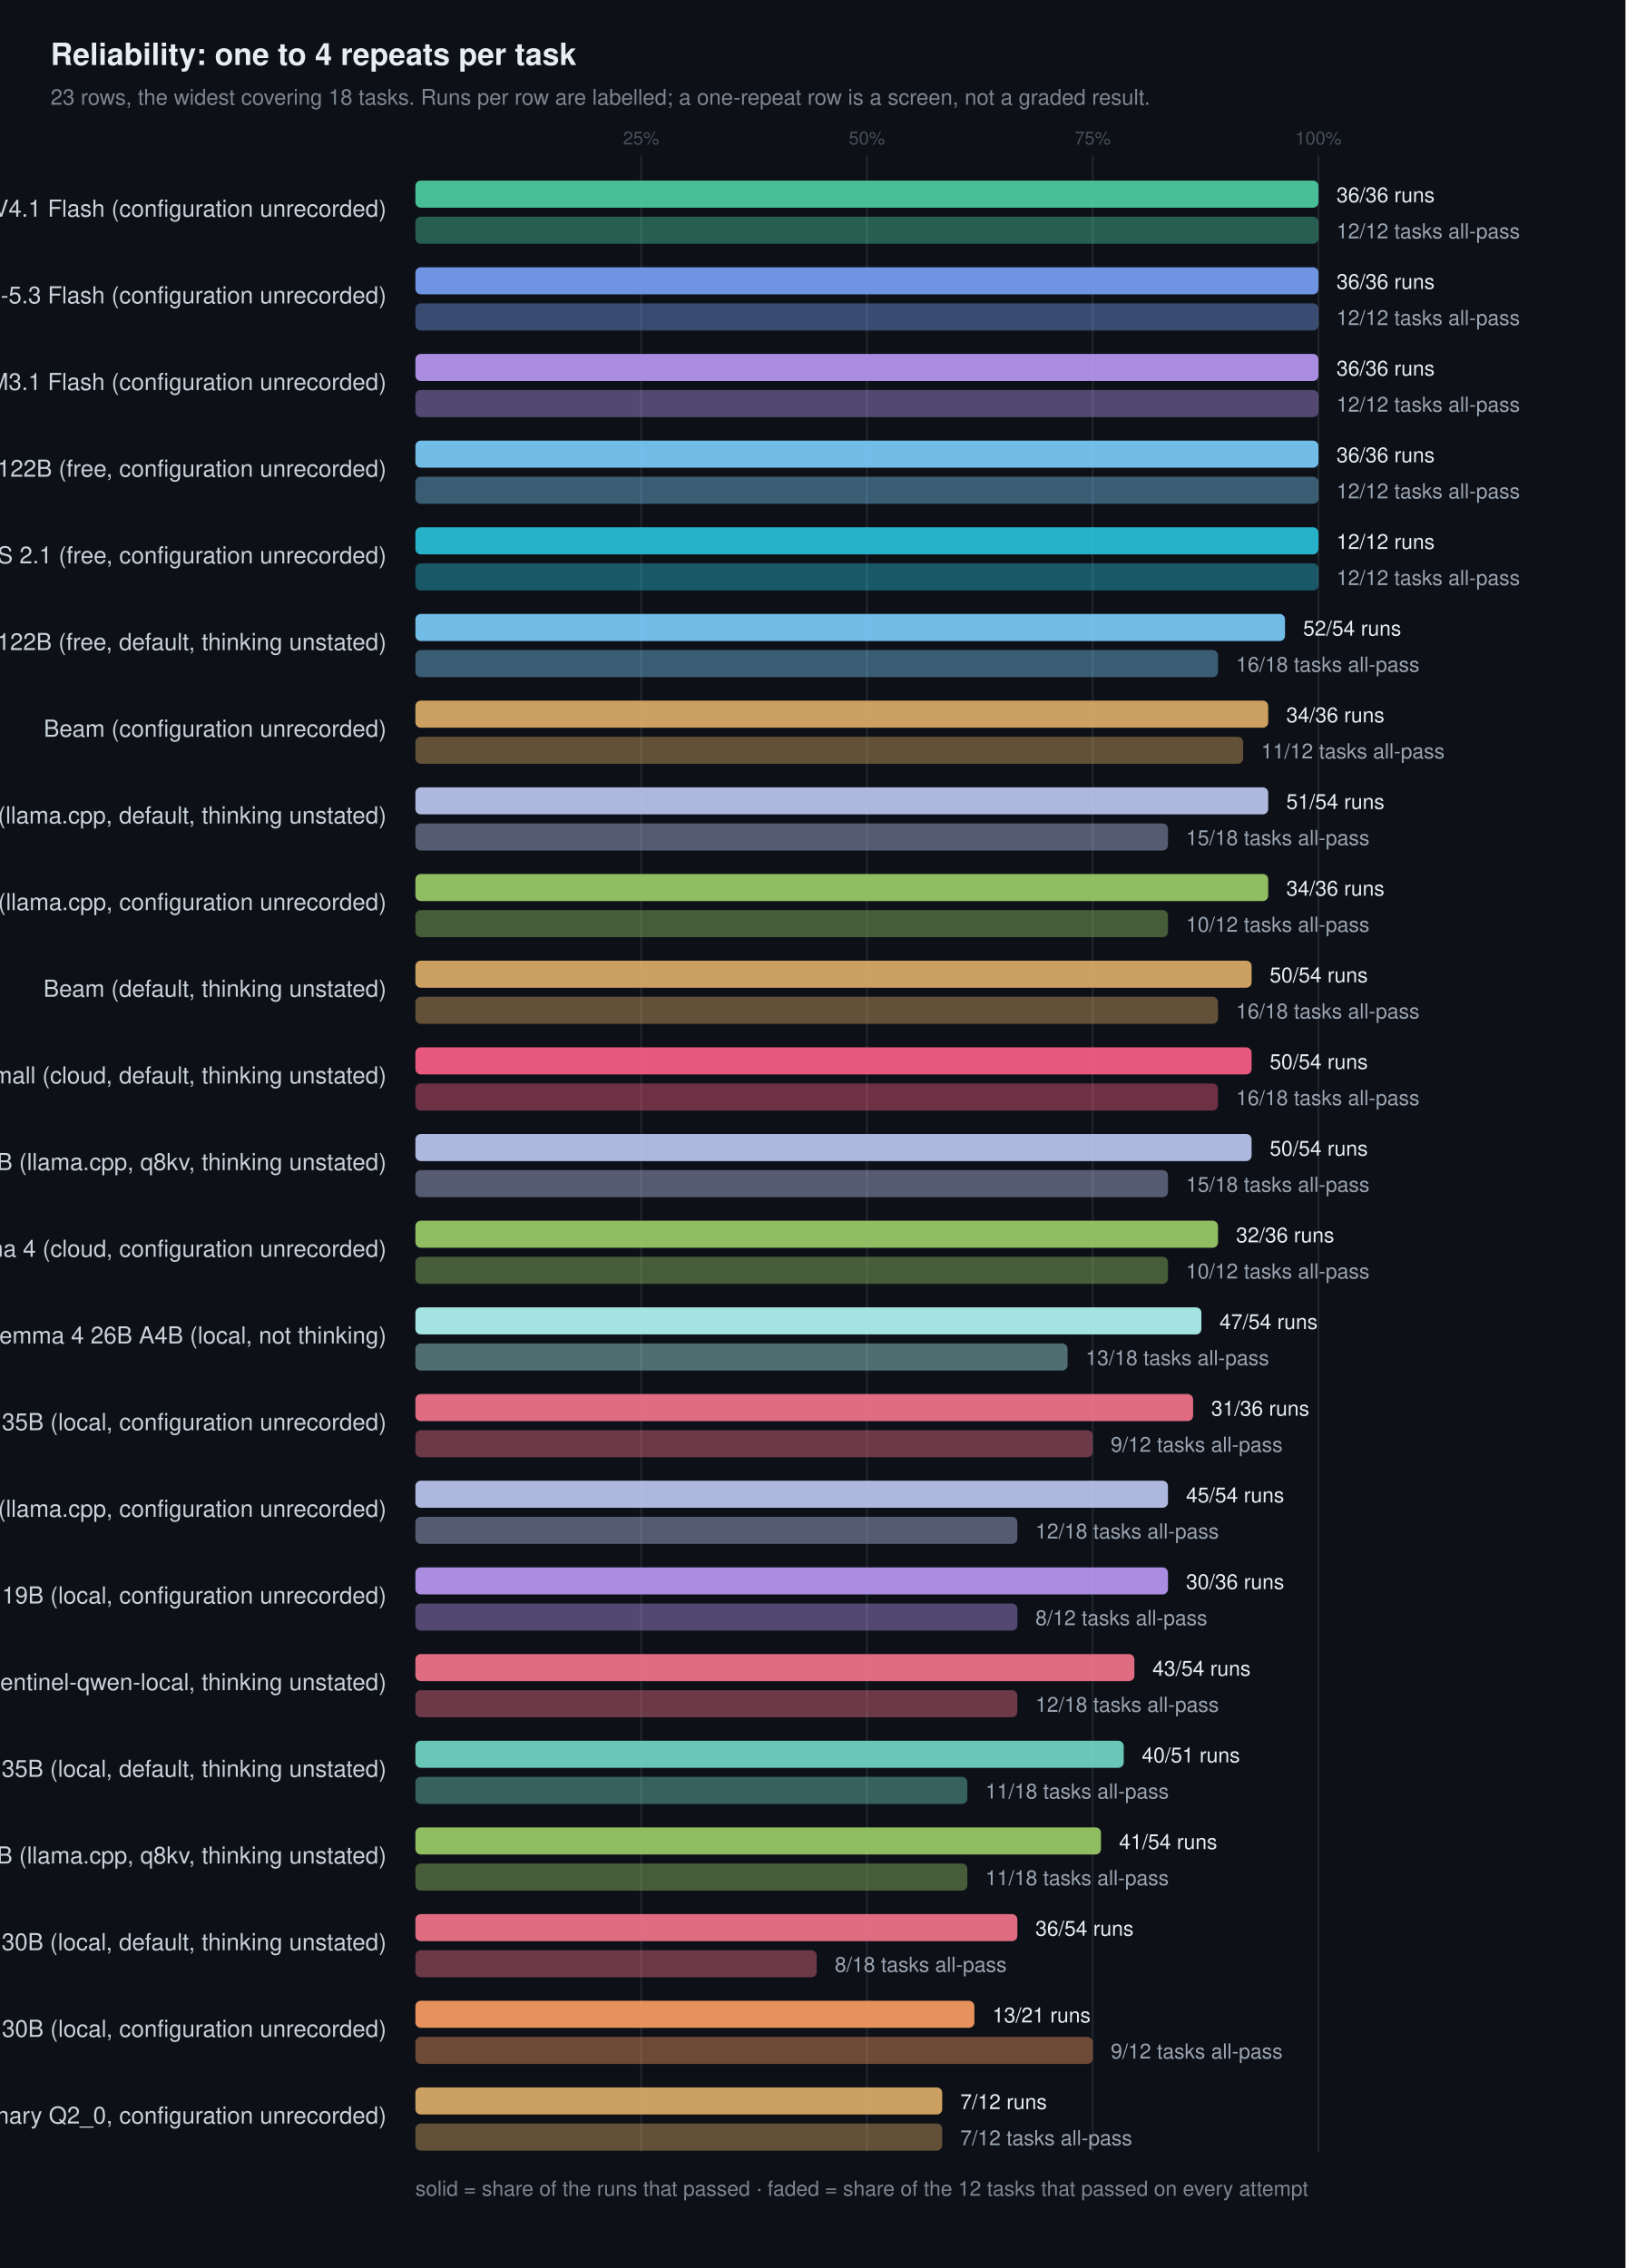
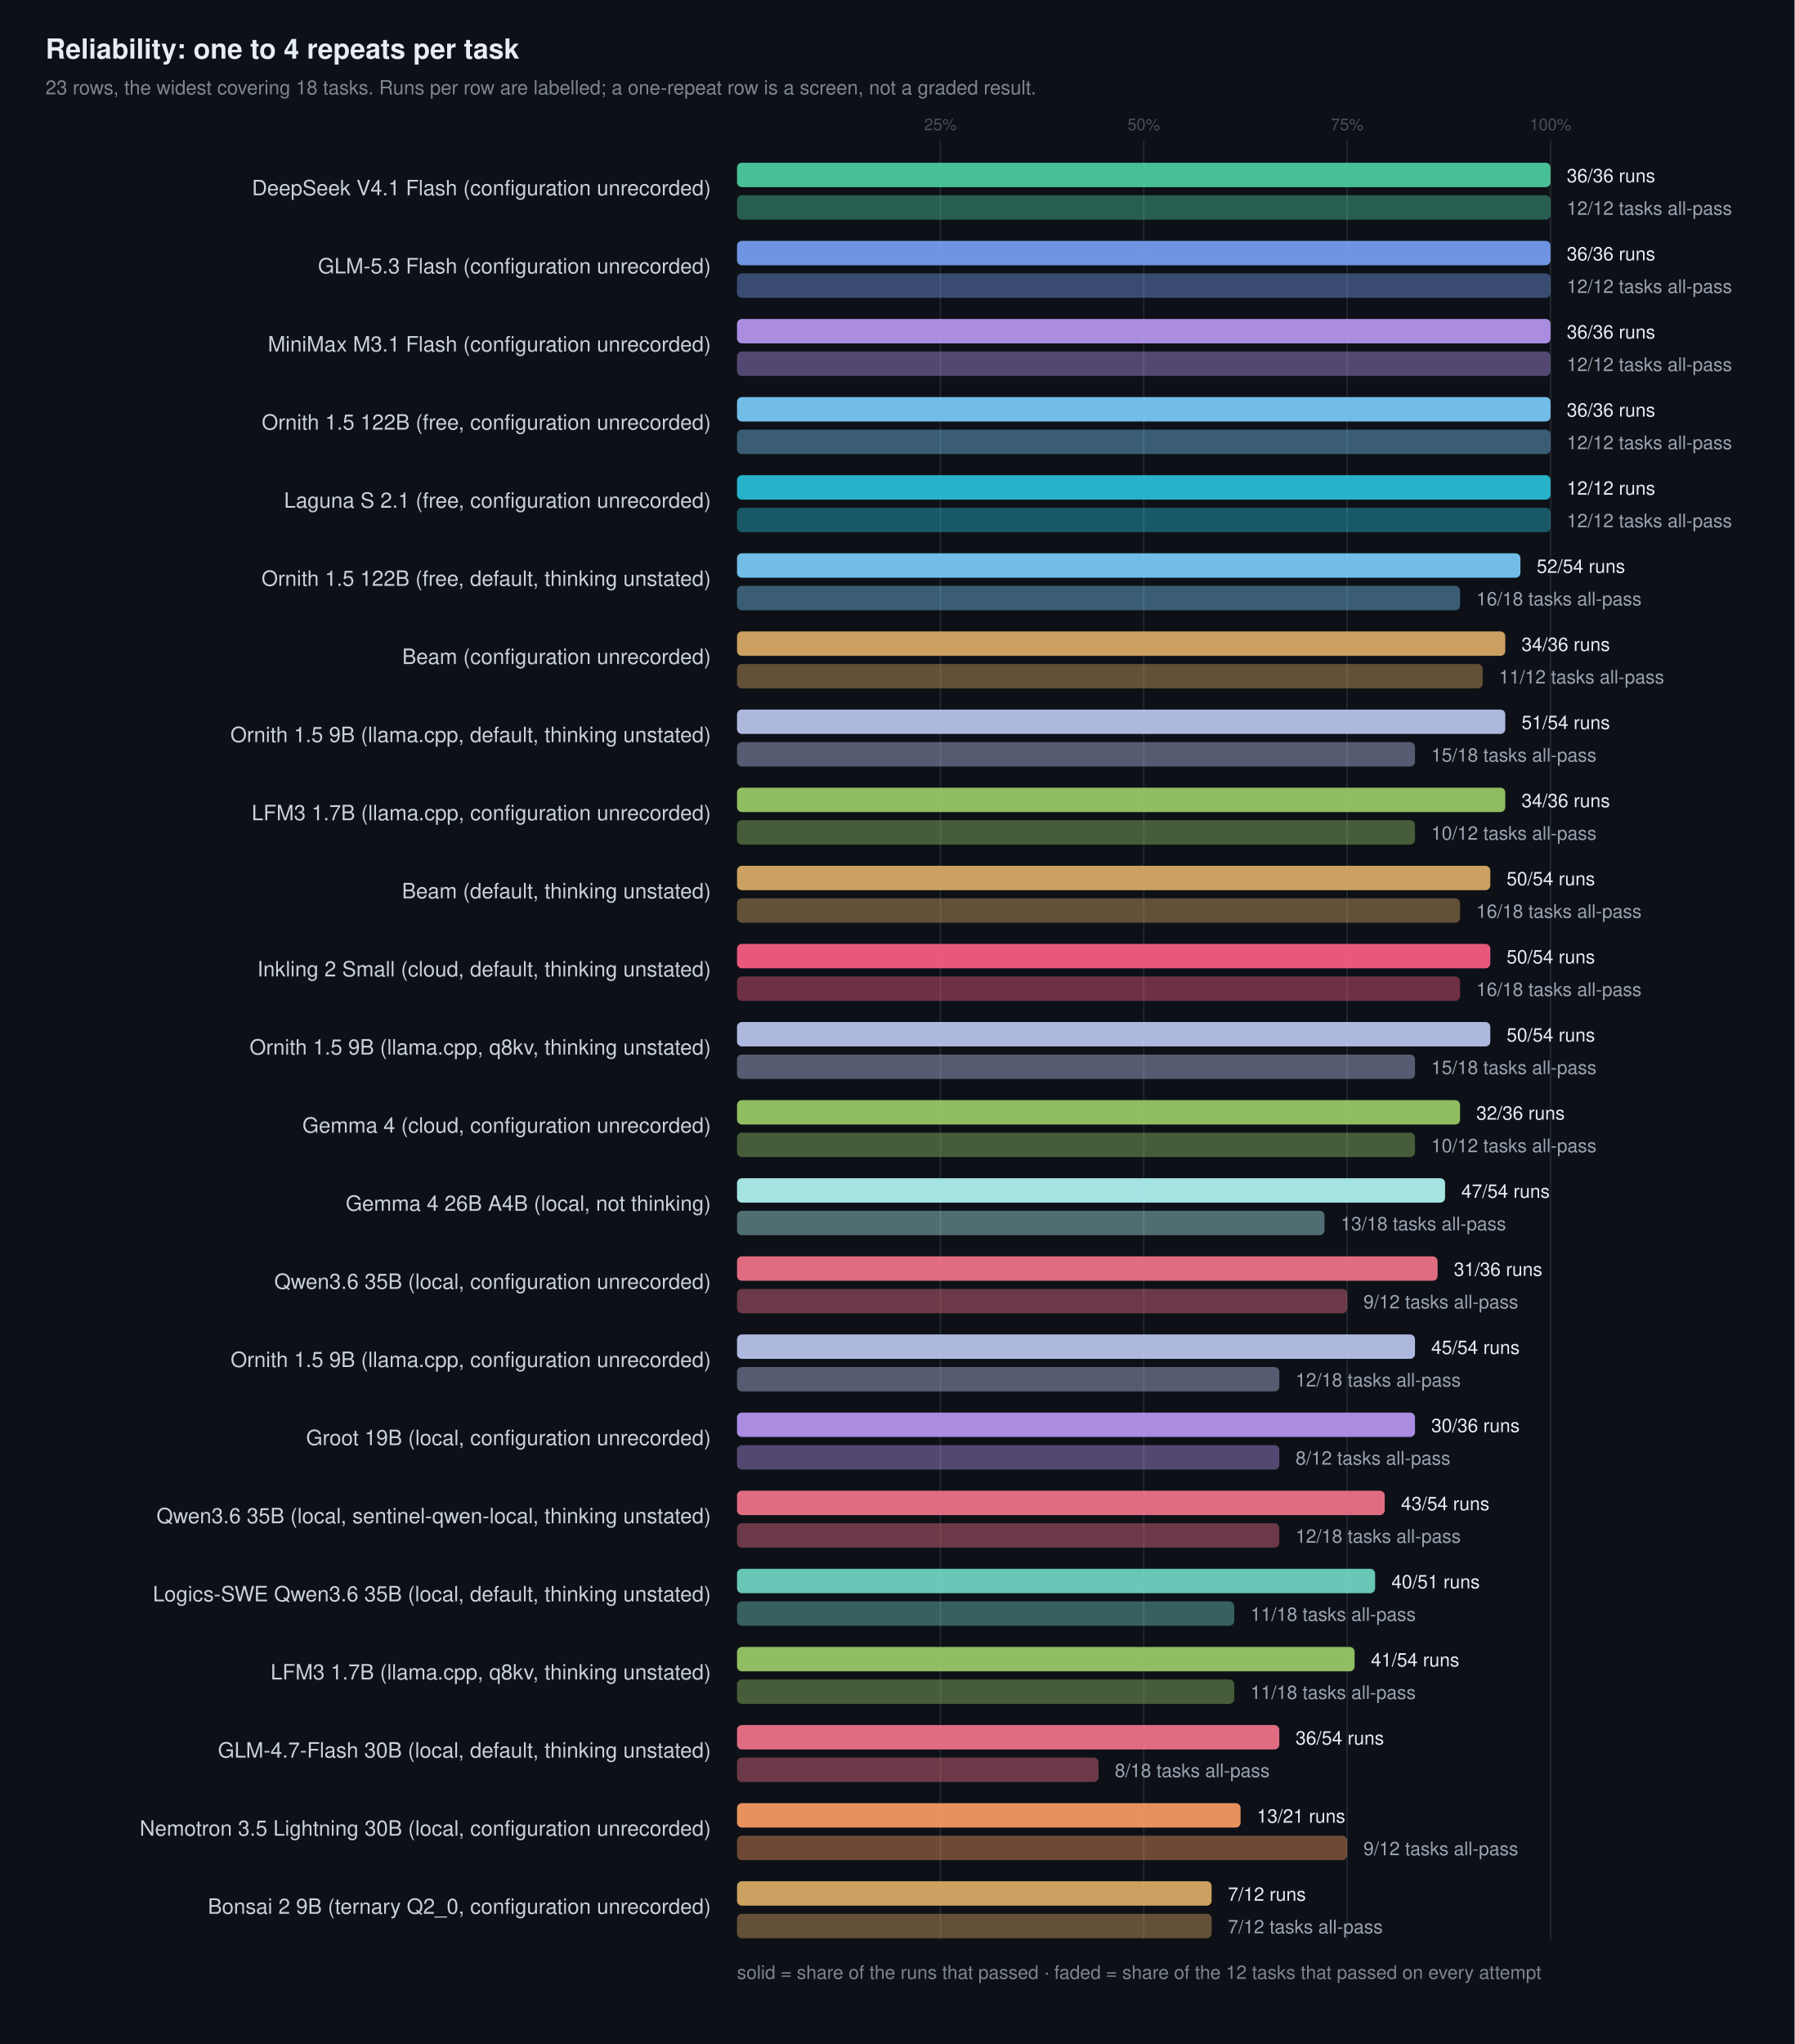
- <svg xmlns="http://www.w3.org/2000/svg" width="900" height="1256" viewBox="0 0 900 1256" font-family="ui-sans-serif, -apple-system, Segoe UI, Helvetica, Arial, sans-serif">
+ <svg xmlns="http://www.w3.org/2000/svg" width="1103" height="1256" viewBox="0 0 1103 1256" font-family="ui-sans-serif, -apple-system, Segoe UI, Helvetica, Arial, sans-serif">
  <rect width="100%" height="100%" fill="#0d1117" />
  <text x="28" y="36" fill="#e6edf3" font-size="17" font-weight="600">Reliability: one to 4 repeats per task</text>
  <text x="28" y="58" fill="#7d8590" font-size="12">23 rows, the widest covering 18 tasks. Runs per row are labelled; a one-repeat row is a screen, not a graded result.</text>
-   <line x1="355.0" y1="86" x2="355.0" y2="1192" stroke="#21262d" stroke-width="1" />
-   <text x="355.0" y="80" fill="#484f58" font-size="10" text-anchor="middle">25%</text>
-   <line x1="480.0" y1="86" x2="480.0" y2="1192" stroke="#21262d" stroke-width="1" />
-   <text x="480.0" y="80" fill="#484f58" font-size="10" text-anchor="middle">50%</text>
-   <line x1="605.0" y1="86" x2="605.0" y2="1192" stroke="#21262d" stroke-width="1" />
-   <text x="605.0" y="80" fill="#484f58" font-size="10" text-anchor="middle">75%</text>
-   <line x1="730.0" y1="86" x2="730.0" y2="1192" stroke="#21262d" stroke-width="1" />
-   <text x="730.0" y="80" fill="#484f58" font-size="10" text-anchor="middle">100%</text>
-   <text x="214" y="120" fill="#c9d1d9" font-size="13" text-anchor="end">DeepSeek V4.1 Flash (configuration unrecorded)</text>
-   <rect x="230" y="100" width="500.0" height="15" rx="3" fill="#4fd1a5" opacity="0.9" />
-   <text x="740.0" y="112" fill="#e6edf3" font-size="11.5">36/36 runs</text>
-   <rect x="230" y="120" width="500.0" height="15" rx="3" fill="#4fd1a5" opacity="0.4" />
-   <text x="740.0" y="132" fill="#9aa4b2" font-size="11.5">12/12 tasks all-pass</text>
-   <text x="214" y="168" fill="#c9d1d9" font-size="13" text-anchor="end">GLM-5.3 Flash (configuration unrecorded)</text>
-   <rect x="230" y="148" width="500.0" height="15" rx="3" fill="#7aa2f7" opacity="0.9" />
-   <text x="740.0" y="160" fill="#e6edf3" font-size="11.5">36/36 runs</text>
-   <rect x="230" y="168" width="500.0" height="15" rx="3" fill="#7aa2f7" opacity="0.4" />
-   <text x="740.0" y="180" fill="#9aa4b2" font-size="11.5">12/12 tasks all-pass</text>
-   <text x="214" y="216" fill="#c9d1d9" font-size="13" text-anchor="end">MiniMax M3.1 Flash (configuration unrecorded)</text>
-   <rect x="230" y="196" width="500.0" height="15" rx="3" fill="#bb9af7" opacity="0.9" />
-   <text x="740.0" y="208" fill="#e6edf3" font-size="11.5">36/36 runs</text>
-   <rect x="230" y="216" width="500.0" height="15" rx="3" fill="#bb9af7" opacity="0.4" />
-   <text x="740.0" y="228" fill="#9aa4b2" font-size="11.5">12/12 tasks all-pass</text>
-   <text x="214" y="264" fill="#c9d1d9" font-size="13" text-anchor="end">Ornith 1.5 122B (free, configuration unrecorded)</text>
-   <rect x="230" y="244" width="500.0" height="15" rx="3" fill="#7dcfff" opacity="0.9" />
-   <text x="740.0" y="256" fill="#e6edf3" font-size="11.5">36/36 runs</text>
-   <rect x="230" y="264" width="500.0" height="15" rx="3" fill="#7dcfff" opacity="0.4" />
-   <text x="740.0" y="276" fill="#9aa4b2" font-size="11.5">12/12 tasks all-pass</text>
-   <text x="214" y="312" fill="#c9d1d9" font-size="13" text-anchor="end">Laguna S 2.1 (free, configuration unrecorded)</text>
-   <rect x="230" y="292" width="500.0" height="15" rx="3" fill="#2ac3de" opacity="0.9" />
-   <text x="740.0" y="304" fill="#e6edf3" font-size="11.5">12/12 runs</text>
-   <rect x="230" y="312" width="500.0" height="15" rx="3" fill="#2ac3de" opacity="0.4" />
-   <text x="740.0" y="324" fill="#9aa4b2" font-size="11.5">12/12 tasks all-pass</text>
-   <text x="214" y="360" fill="#c9d1d9" font-size="13" text-anchor="end">Ornith 1.5 122B (free, default, thinking unstated)</text>
-   <rect x="230" y="340" width="481.5" height="15" rx="3" fill="#7dcfff" opacity="0.9" />
-   <text x="721.5" y="352" fill="#e6edf3" font-size="11.5">52/54 runs</text>
-   <rect x="230" y="360" width="444.4" height="15" rx="3" fill="#7dcfff" opacity="0.4" />
-   <text x="684.4" y="372" fill="#9aa4b2" font-size="11.5">16/18 tasks all-pass</text>
-   <text x="214" y="408" fill="#c9d1d9" font-size="13" text-anchor="end">Beam (configuration unrecorded)</text>
-   <rect x="230" y="388" width="472.2" height="15" rx="3" fill="#e0af68" opacity="0.9" />
-   <text x="712.2" y="400" fill="#e6edf3" font-size="11.5">34/36 runs</text>
-   <rect x="230" y="408" width="458.3" height="15" rx="3" fill="#e0af68" opacity="0.4" />
-   <text x="698.3" y="420" fill="#9aa4b2" font-size="11.5">11/12 tasks all-pass</text>
-   <text x="214" y="456" fill="#c9d1d9" font-size="13" text-anchor="end">Ornith 1.5 9B (llama.cpp, default, thinking unstated)</text>
-   <rect x="230" y="436" width="472.2" height="15" rx="3" fill="#c0caf5" opacity="0.9" />
-   <text x="712.2" y="448" fill="#e6edf3" font-size="11.5">51/54 runs</text>
-   <rect x="230" y="456" width="416.7" height="15" rx="3" fill="#c0caf5" opacity="0.4" />
-   <text x="656.7" y="468" fill="#9aa4b2" font-size="11.5">15/18 tasks all-pass</text>
-   <text x="214" y="504" fill="#c9d1d9" font-size="13" text-anchor="end">LFM3 1.7B (llama.cpp, configuration unrecorded)</text>
-   <rect x="230" y="484" width="472.2" height="15" rx="3" fill="#9ece6a" opacity="0.9" />
-   <text x="712.2" y="496" fill="#e6edf3" font-size="11.5">34/36 runs</text>
-   <rect x="230" y="504" width="416.7" height="15" rx="3" fill="#9ece6a" opacity="0.4" />
-   <text x="656.7" y="516" fill="#9aa4b2" font-size="11.5">10/12 tasks all-pass</text>
-   <text x="214" y="552" fill="#c9d1d9" font-size="13" text-anchor="end">Beam (default, thinking unstated)</text>
-   <rect x="230" y="532" width="463.0" height="15" rx="3" fill="#e0af68" opacity="0.9" />
-   <text x="703.0" y="544" fill="#e6edf3" font-size="11.5">50/54 runs</text>
-   <rect x="230" y="552" width="444.4" height="15" rx="3" fill="#e0af68" opacity="0.4" />
-   <text x="684.4" y="564" fill="#9aa4b2" font-size="11.5">16/18 tasks all-pass</text>
-   <text x="214" y="600" fill="#c9d1d9" font-size="13" text-anchor="end">Inkling 2 Small (cloud, default, thinking unstated)</text>
-   <rect x="230" y="580" width="463.0" height="15" rx="3" fill="#ff5f87" opacity="0.9" />
-   <text x="703.0" y="592" fill="#e6edf3" font-size="11.5">50/54 runs</text>
-   <rect x="230" y="600" width="444.4" height="15" rx="3" fill="#ff5f87" opacity="0.4" />
-   <text x="684.4" y="612" fill="#9aa4b2" font-size="11.5">16/18 tasks all-pass</text>
-   <text x="214" y="648" fill="#c9d1d9" font-size="13" text-anchor="end">Ornith 1.5 9B (llama.cpp, q8kv, thinking unstated)</text>
-   <rect x="230" y="628" width="463.0" height="15" rx="3" fill="#c0caf5" opacity="0.9" />
-   <text x="703.0" y="640" fill="#e6edf3" font-size="11.5">50/54 runs</text>
-   <rect x="230" y="648" width="416.7" height="15" rx="3" fill="#c0caf5" opacity="0.4" />
-   <text x="656.7" y="660" fill="#9aa4b2" font-size="11.5">15/18 tasks all-pass</text>
-   <text x="214" y="696" fill="#c9d1d9" font-size="13" text-anchor="end">Gemma 4 (cloud, configuration unrecorded)</text>
-   <rect x="230" y="676" width="444.4" height="15" rx="3" fill="#9ece6a" opacity="0.9" />
-   <text x="684.4" y="688" fill="#e6edf3" font-size="11.5">32/36 runs</text>
-   <rect x="230" y="696" width="416.7" height="15" rx="3" fill="#9ece6a" opacity="0.4" />
-   <text x="656.7" y="708" fill="#9aa4b2" font-size="11.5">10/12 tasks all-pass</text>
-   <text x="214" y="744" fill="#c9d1d9" font-size="13" text-anchor="end">Gemma 4 26B A4B (local, not thinking)</text>
-   <rect x="230" y="724" width="435.2" height="15" rx="3" fill="#b4f9f8" opacity="0.9" />
-   <text x="675.2" y="736" fill="#e6edf3" font-size="11.5">47/54 runs</text>
-   <rect x="230" y="744" width="361.1" height="15" rx="3" fill="#b4f9f8" opacity="0.4" />
-   <text x="601.1" y="756" fill="#9aa4b2" font-size="11.5">13/18 tasks all-pass</text>
-   <text x="214" y="792" fill="#c9d1d9" font-size="13" text-anchor="end">Qwen3.6 35B (local, configuration unrecorded)</text>
-   <rect x="230" y="772" width="430.6" height="15" rx="3" fill="#f7768e" opacity="0.9" />
-   <text x="670.6" y="784" fill="#e6edf3" font-size="11.5">31/36 runs</text>
-   <rect x="230" y="792" width="375.0" height="15" rx="3" fill="#f7768e" opacity="0.4" />
-   <text x="615.0" y="804" fill="#9aa4b2" font-size="11.5">9/12 tasks all-pass</text>
-   <text x="214" y="840" fill="#c9d1d9" font-size="13" text-anchor="end">Ornith 1.5 9B (llama.cpp, configuration unrecorded)</text>
-   <rect x="230" y="820" width="416.7" height="15" rx="3" fill="#c0caf5" opacity="0.9" />
-   <text x="656.7" y="832" fill="#e6edf3" font-size="11.5">45/54 runs</text>
-   <rect x="230" y="840" width="333.3" height="15" rx="3" fill="#c0caf5" opacity="0.4" />
-   <text x="573.3" y="852" fill="#9aa4b2" font-size="11.5">12/18 tasks all-pass</text>
-   <text x="214" y="888" fill="#c9d1d9" font-size="13" text-anchor="end">Groot 19B (local, configuration unrecorded)</text>
-   <rect x="230" y="868" width="416.7" height="15" rx="3" fill="#bb9af7" opacity="0.9" />
-   <text x="656.7" y="880" fill="#e6edf3" font-size="11.5">30/36 runs</text>
-   <rect x="230" y="888" width="333.3" height="15" rx="3" fill="#bb9af7" opacity="0.4" />
-   <text x="573.3" y="900" fill="#9aa4b2" font-size="11.5">8/12 tasks all-pass</text>
-   <text x="214" y="936" fill="#c9d1d9" font-size="13" text-anchor="end">Qwen3.6 35B (local, sentinel-qwen-local, thinking unstated)</text>
-   <rect x="230" y="916" width="398.1" height="15" rx="3" fill="#f7768e" opacity="0.9" />
-   <text x="638.1" y="928" fill="#e6edf3" font-size="11.5">43/54 runs</text>
-   <rect x="230" y="936" width="333.3" height="15" rx="3" fill="#f7768e" opacity="0.4" />
-   <text x="573.3" y="948" fill="#9aa4b2" font-size="11.5">12/18 tasks all-pass</text>
-   <text x="214" y="984" fill="#c9d1d9" font-size="13" text-anchor="end">Logics-SWE Qwen3.6 35B (local, default, thinking unstated)</text>
-   <rect x="230" y="964" width="392.2" height="15" rx="3" fill="#73daca" opacity="0.9" />
-   <text x="632.2" y="976" fill="#e6edf3" font-size="11.5">40/51 runs</text>
-   <rect x="230" y="984" width="305.6" height="15" rx="3" fill="#73daca" opacity="0.4" />
-   <text x="545.6" y="996" fill="#9aa4b2" font-size="11.5">11/18 tasks all-pass</text>
-   <text x="214" y="1032" fill="#c9d1d9" font-size="13" text-anchor="end">LFM3 1.7B (llama.cpp, q8kv, thinking unstated)</text>
-   <rect x="230" y="1012" width="379.6" height="15" rx="3" fill="#9ece6a" opacity="0.9" />
-   <text x="619.6" y="1024" fill="#e6edf3" font-size="11.5">41/54 runs</text>
-   <rect x="230" y="1032" width="305.6" height="15" rx="3" fill="#9ece6a" opacity="0.4" />
-   <text x="545.6" y="1044" fill="#9aa4b2" font-size="11.5">11/18 tasks all-pass</text>
-   <text x="214" y="1080" fill="#c9d1d9" font-size="13" text-anchor="end">GLM-4.7-Flash 30B (local, default, thinking unstated)</text>
-   <rect x="230" y="1060" width="333.3" height="15" rx="3" fill="#f7768e" opacity="0.9" />
-   <text x="573.3" y="1072" fill="#e6edf3" font-size="11.5">36/54 runs</text>
-   <rect x="230" y="1080" width="222.2" height="15" rx="3" fill="#f7768e" opacity="0.4" />
-   <text x="462.2" y="1092" fill="#9aa4b2" font-size="11.5">8/18 tasks all-pass</text>
-   <text x="214" y="1128" fill="#c9d1d9" font-size="13" text-anchor="end">Nemotron 3.5 Lightning 30B (local, configuration unrecorded)</text>
-   <rect x="230" y="1108" width="309.5" height="15" rx="3" fill="#ff9e64" opacity="0.9" />
-   <text x="549.5" y="1120" fill="#e6edf3" font-size="11.5">13/21 runs</text>
-   <rect x="230" y="1128" width="375.0" height="15" rx="3" fill="#ff9e64" opacity="0.4" />
-   <text x="615.0" y="1140" fill="#9aa4b2" font-size="11.5">9/12 tasks all-pass</text>
-   <text x="214" y="1176" fill="#c9d1d9" font-size="13" text-anchor="end">Bonsai 2 9B (ternary Q2_0, configuration unrecorded)</text>
-   <rect x="230" y="1156" width="291.7" height="15" rx="3" fill="#e0af68" opacity="0.9" />
-   <text x="531.7" y="1168" fill="#e6edf3" font-size="11.5">7/12 runs</text>
-   <rect x="230" y="1176" width="291.7" height="15" rx="3" fill="#e0af68" opacity="0.4" />
-   <text x="531.7" y="1188" fill="#9aa4b2" font-size="11.5">7/12 tasks all-pass</text>
-   <text x="230" y="1216" fill="#7d8590" font-size="11.5">solid = share of the runs that passed   ·   faded = share of the 12 tasks that passed on every attempt</text>
+   <line x1="578.0" y1="86" x2="578.0" y2="1192" stroke="#21262d" stroke-width="1" />
+   <text x="578.0" y="80" fill="#484f58" font-size="10" text-anchor="middle">25%</text>
+   <line x1="703.0" y1="86" x2="703.0" y2="1192" stroke="#21262d" stroke-width="1" />
+   <text x="703.0" y="80" fill="#484f58" font-size="10" text-anchor="middle">50%</text>
+   <line x1="828.0" y1="86" x2="828.0" y2="1192" stroke="#21262d" stroke-width="1" />
+   <text x="828.0" y="80" fill="#484f58" font-size="10" text-anchor="middle">75%</text>
+   <line x1="953.0" y1="86" x2="953.0" y2="1192" stroke="#21262d" stroke-width="1" />
+   <text x="953.0" y="80" fill="#484f58" font-size="10" text-anchor="middle">100%</text>
+   <text x="437" y="120" fill="#c9d1d9" font-size="13" text-anchor="end">DeepSeek V4.1 Flash (configuration unrecorded)</text>
+   <rect x="453" y="100" width="500.0" height="15" rx="3" fill="#4fd1a5" opacity="0.9" />
+   <text x="963.0" y="112" fill="#e6edf3" font-size="11.5">36/36 runs</text>
+   <rect x="453" y="120" width="500.0" height="15" rx="3" fill="#4fd1a5" opacity="0.4" />
+   <text x="963.0" y="132" fill="#9aa4b2" font-size="11.5">12/12 tasks all-pass</text>
+   <text x="437" y="168" fill="#c9d1d9" font-size="13" text-anchor="end">GLM-5.3 Flash (configuration unrecorded)</text>
+   <rect x="453" y="148" width="500.0" height="15" rx="3" fill="#7aa2f7" opacity="0.9" />
+   <text x="963.0" y="160" fill="#e6edf3" font-size="11.5">36/36 runs</text>
+   <rect x="453" y="168" width="500.0" height="15" rx="3" fill="#7aa2f7" opacity="0.4" />
+   <text x="963.0" y="180" fill="#9aa4b2" font-size="11.5">12/12 tasks all-pass</text>
+   <text x="437" y="216" fill="#c9d1d9" font-size="13" text-anchor="end">MiniMax M3.1 Flash (configuration unrecorded)</text>
+   <rect x="453" y="196" width="500.0" height="15" rx="3" fill="#bb9af7" opacity="0.9" />
+   <text x="963.0" y="208" fill="#e6edf3" font-size="11.5">36/36 runs</text>
+   <rect x="453" y="216" width="500.0" height="15" rx="3" fill="#bb9af7" opacity="0.4" />
+   <text x="963.0" y="228" fill="#9aa4b2" font-size="11.5">12/12 tasks all-pass</text>
+   <text x="437" y="264" fill="#c9d1d9" font-size="13" text-anchor="end">Ornith 1.5 122B (free, configuration unrecorded)</text>
+   <rect x="453" y="244" width="500.0" height="15" rx="3" fill="#7dcfff" opacity="0.9" />
+   <text x="963.0" y="256" fill="#e6edf3" font-size="11.5">36/36 runs</text>
+   <rect x="453" y="264" width="500.0" height="15" rx="3" fill="#7dcfff" opacity="0.4" />
+   <text x="963.0" y="276" fill="#9aa4b2" font-size="11.5">12/12 tasks all-pass</text>
+   <text x="437" y="312" fill="#c9d1d9" font-size="13" text-anchor="end">Laguna S 2.1 (free, configuration unrecorded)</text>
+   <rect x="453" y="292" width="500.0" height="15" rx="3" fill="#2ac3de" opacity="0.9" />
+   <text x="963.0" y="304" fill="#e6edf3" font-size="11.5">12/12 runs</text>
+   <rect x="453" y="312" width="500.0" height="15" rx="3" fill="#2ac3de" opacity="0.4" />
+   <text x="963.0" y="324" fill="#9aa4b2" font-size="11.5">12/12 tasks all-pass</text>
+   <text x="437" y="360" fill="#c9d1d9" font-size="13" text-anchor="end">Ornith 1.5 122B (free, default, thinking unstated)</text>
+   <rect x="453" y="340" width="481.5" height="15" rx="3" fill="#7dcfff" opacity="0.9" />
+   <text x="944.5" y="352" fill="#e6edf3" font-size="11.5">52/54 runs</text>
+   <rect x="453" y="360" width="444.4" height="15" rx="3" fill="#7dcfff" opacity="0.4" />
+   <text x="907.4" y="372" fill="#9aa4b2" font-size="11.5">16/18 tasks all-pass</text>
+   <text x="437" y="408" fill="#c9d1d9" font-size="13" text-anchor="end">Beam (configuration unrecorded)</text>
+   <rect x="453" y="388" width="472.2" height="15" rx="3" fill="#e0af68" opacity="0.9" />
+   <text x="935.2" y="400" fill="#e6edf3" font-size="11.5">34/36 runs</text>
+   <rect x="453" y="408" width="458.3" height="15" rx="3" fill="#e0af68" opacity="0.4" />
+   <text x="921.3" y="420" fill="#9aa4b2" font-size="11.5">11/12 tasks all-pass</text>
+   <text x="437" y="456" fill="#c9d1d9" font-size="13" text-anchor="end">Ornith 1.5 9B (llama.cpp, default, thinking unstated)</text>
+   <rect x="453" y="436" width="472.2" height="15" rx="3" fill="#c0caf5" opacity="0.9" />
+   <text x="935.2" y="448" fill="#e6edf3" font-size="11.5">51/54 runs</text>
+   <rect x="453" y="456" width="416.7" height="15" rx="3" fill="#c0caf5" opacity="0.4" />
+   <text x="879.7" y="468" fill="#9aa4b2" font-size="11.5">15/18 tasks all-pass</text>
+   <text x="437" y="504" fill="#c9d1d9" font-size="13" text-anchor="end">LFM3 1.7B (llama.cpp, configuration unrecorded)</text>
+   <rect x="453" y="484" width="472.2" height="15" rx="3" fill="#9ece6a" opacity="0.9" />
+   <text x="935.2" y="496" fill="#e6edf3" font-size="11.5">34/36 runs</text>
+   <rect x="453" y="504" width="416.7" height="15" rx="3" fill="#9ece6a" opacity="0.4" />
+   <text x="879.7" y="516" fill="#9aa4b2" font-size="11.5">10/12 tasks all-pass</text>
+   <text x="437" y="552" fill="#c9d1d9" font-size="13" text-anchor="end">Beam (default, thinking unstated)</text>
+   <rect x="453" y="532" width="463.0" height="15" rx="3" fill="#e0af68" opacity="0.9" />
+   <text x="926.0" y="544" fill="#e6edf3" font-size="11.5">50/54 runs</text>
+   <rect x="453" y="552" width="444.4" height="15" rx="3" fill="#e0af68" opacity="0.4" />
+   <text x="907.4" y="564" fill="#9aa4b2" font-size="11.5">16/18 tasks all-pass</text>
+   <text x="437" y="600" fill="#c9d1d9" font-size="13" text-anchor="end">Inkling 2 Small (cloud, default, thinking unstated)</text>
+   <rect x="453" y="580" width="463.0" height="15" rx="3" fill="#ff5f87" opacity="0.9" />
+   <text x="926.0" y="592" fill="#e6edf3" font-size="11.5">50/54 runs</text>
+   <rect x="453" y="600" width="444.4" height="15" rx="3" fill="#ff5f87" opacity="0.4" />
+   <text x="907.4" y="612" fill="#9aa4b2" font-size="11.5">16/18 tasks all-pass</text>
+   <text x="437" y="648" fill="#c9d1d9" font-size="13" text-anchor="end">Ornith 1.5 9B (llama.cpp, q8kv, thinking unstated)</text>
+   <rect x="453" y="628" width="463.0" height="15" rx="3" fill="#c0caf5" opacity="0.9" />
+   <text x="926.0" y="640" fill="#e6edf3" font-size="11.5">50/54 runs</text>
+   <rect x="453" y="648" width="416.7" height="15" rx="3" fill="#c0caf5" opacity="0.4" />
+   <text x="879.7" y="660" fill="#9aa4b2" font-size="11.5">15/18 tasks all-pass</text>
+   <text x="437" y="696" fill="#c9d1d9" font-size="13" text-anchor="end">Gemma 4 (cloud, configuration unrecorded)</text>
+   <rect x="453" y="676" width="444.4" height="15" rx="3" fill="#9ece6a" opacity="0.9" />
+   <text x="907.4" y="688" fill="#e6edf3" font-size="11.5">32/36 runs</text>
+   <rect x="453" y="696" width="416.7" height="15" rx="3" fill="#9ece6a" opacity="0.4" />
+   <text x="879.7" y="708" fill="#9aa4b2" font-size="11.5">10/12 tasks all-pass</text>
+   <text x="437" y="744" fill="#c9d1d9" font-size="13" text-anchor="end">Gemma 4 26B A4B (local, not thinking)</text>
+   <rect x="453" y="724" width="435.2" height="15" rx="3" fill="#b4f9f8" opacity="0.9" />
+   <text x="898.2" y="736" fill="#e6edf3" font-size="11.5">47/54 runs</text>
+   <rect x="453" y="744" width="361.1" height="15" rx="3" fill="#b4f9f8" opacity="0.4" />
+   <text x="824.1" y="756" fill="#9aa4b2" font-size="11.5">13/18 tasks all-pass</text>
+   <text x="437" y="792" fill="#c9d1d9" font-size="13" text-anchor="end">Qwen3.6 35B (local, configuration unrecorded)</text>
+   <rect x="453" y="772" width="430.6" height="15" rx="3" fill="#f7768e" opacity="0.9" />
+   <text x="893.6" y="784" fill="#e6edf3" font-size="11.5">31/36 runs</text>
+   <rect x="453" y="792" width="375.0" height="15" rx="3" fill="#f7768e" opacity="0.4" />
+   <text x="838.0" y="804" fill="#9aa4b2" font-size="11.5">9/12 tasks all-pass</text>
+   <text x="437" y="840" fill="#c9d1d9" font-size="13" text-anchor="end">Ornith 1.5 9B (llama.cpp, configuration unrecorded)</text>
+   <rect x="453" y="820" width="416.7" height="15" rx="3" fill="#c0caf5" opacity="0.9" />
+   <text x="879.7" y="832" fill="#e6edf3" font-size="11.5">45/54 runs</text>
+   <rect x="453" y="840" width="333.3" height="15" rx="3" fill="#c0caf5" opacity="0.4" />
+   <text x="796.3" y="852" fill="#9aa4b2" font-size="11.5">12/18 tasks all-pass</text>
+   <text x="437" y="888" fill="#c9d1d9" font-size="13" text-anchor="end">Groot 19B (local, configuration unrecorded)</text>
+   <rect x="453" y="868" width="416.7" height="15" rx="3" fill="#bb9af7" opacity="0.9" />
+   <text x="879.7" y="880" fill="#e6edf3" font-size="11.5">30/36 runs</text>
+   <rect x="453" y="888" width="333.3" height="15" rx="3" fill="#bb9af7" opacity="0.4" />
+   <text x="796.3" y="900" fill="#9aa4b2" font-size="11.5">8/12 tasks all-pass</text>
+   <text x="437" y="936" fill="#c9d1d9" font-size="13" text-anchor="end">Qwen3.6 35B (local, sentinel-qwen-local, thinking unstated)</text>
+   <rect x="453" y="916" width="398.1" height="15" rx="3" fill="#f7768e" opacity="0.9" />
+   <text x="861.1" y="928" fill="#e6edf3" font-size="11.5">43/54 runs</text>
+   <rect x="453" y="936" width="333.3" height="15" rx="3" fill="#f7768e" opacity="0.4" />
+   <text x="796.3" y="948" fill="#9aa4b2" font-size="11.5">12/18 tasks all-pass</text>
+   <text x="437" y="984" fill="#c9d1d9" font-size="13" text-anchor="end">Logics-SWE Qwen3.6 35B (local, default, thinking unstated)</text>
+   <rect x="453" y="964" width="392.2" height="15" rx="3" fill="#73daca" opacity="0.9" />
+   <text x="855.2" y="976" fill="#e6edf3" font-size="11.5">40/51 runs</text>
+   <rect x="453" y="984" width="305.6" height="15" rx="3" fill="#73daca" opacity="0.4" />
+   <text x="768.6" y="996" fill="#9aa4b2" font-size="11.5">11/18 tasks all-pass</text>
+   <text x="437" y="1032" fill="#c9d1d9" font-size="13" text-anchor="end">LFM3 1.7B (llama.cpp, q8kv, thinking unstated)</text>
+   <rect x="453" y="1012" width="379.6" height="15" rx="3" fill="#9ece6a" opacity="0.9" />
+   <text x="842.6" y="1024" fill="#e6edf3" font-size="11.5">41/54 runs</text>
+   <rect x="453" y="1032" width="305.6" height="15" rx="3" fill="#9ece6a" opacity="0.4" />
+   <text x="768.6" y="1044" fill="#9aa4b2" font-size="11.5">11/18 tasks all-pass</text>
+   <text x="437" y="1080" fill="#c9d1d9" font-size="13" text-anchor="end">GLM-4.7-Flash 30B (local, default, thinking unstated)</text>
+   <rect x="453" y="1060" width="333.3" height="15" rx="3" fill="#f7768e" opacity="0.9" />
+   <text x="796.3" y="1072" fill="#e6edf3" font-size="11.5">36/54 runs</text>
+   <rect x="453" y="1080" width="222.2" height="15" rx="3" fill="#f7768e" opacity="0.4" />
+   <text x="685.2" y="1092" fill="#9aa4b2" font-size="11.5">8/18 tasks all-pass</text>
+   <text x="437" y="1128" fill="#c9d1d9" font-size="13" text-anchor="end">Nemotron 3.5 Lightning 30B (local, configuration unrecorded)</text>
+   <rect x="453" y="1108" width="309.5" height="15" rx="3" fill="#ff9e64" opacity="0.9" />
+   <text x="772.5" y="1120" fill="#e6edf3" font-size="11.5">13/21 runs</text>
+   <rect x="453" y="1128" width="375.0" height="15" rx="3" fill="#ff9e64" opacity="0.4" />
+   <text x="838.0" y="1140" fill="#9aa4b2" font-size="11.5">9/12 tasks all-pass</text>
+   <text x="437" y="1176" fill="#c9d1d9" font-size="13" text-anchor="end">Bonsai 2 9B (ternary Q2_0, configuration unrecorded)</text>
+   <rect x="453" y="1156" width="291.7" height="15" rx="3" fill="#e0af68" opacity="0.9" />
+   <text x="754.7" y="1168" fill="#e6edf3" font-size="11.5">7/12 runs</text>
+   <rect x="453" y="1176" width="291.7" height="15" rx="3" fill="#e0af68" opacity="0.4" />
+   <text x="754.7" y="1188" fill="#9aa4b2" font-size="11.5">7/12 tasks all-pass</text>
+   <text x="453" y="1216" fill="#7d8590" font-size="11.5">solid = share of the runs that passed   ·   faded = share of the 12 tasks that passed on every attempt</text>
</svg>
